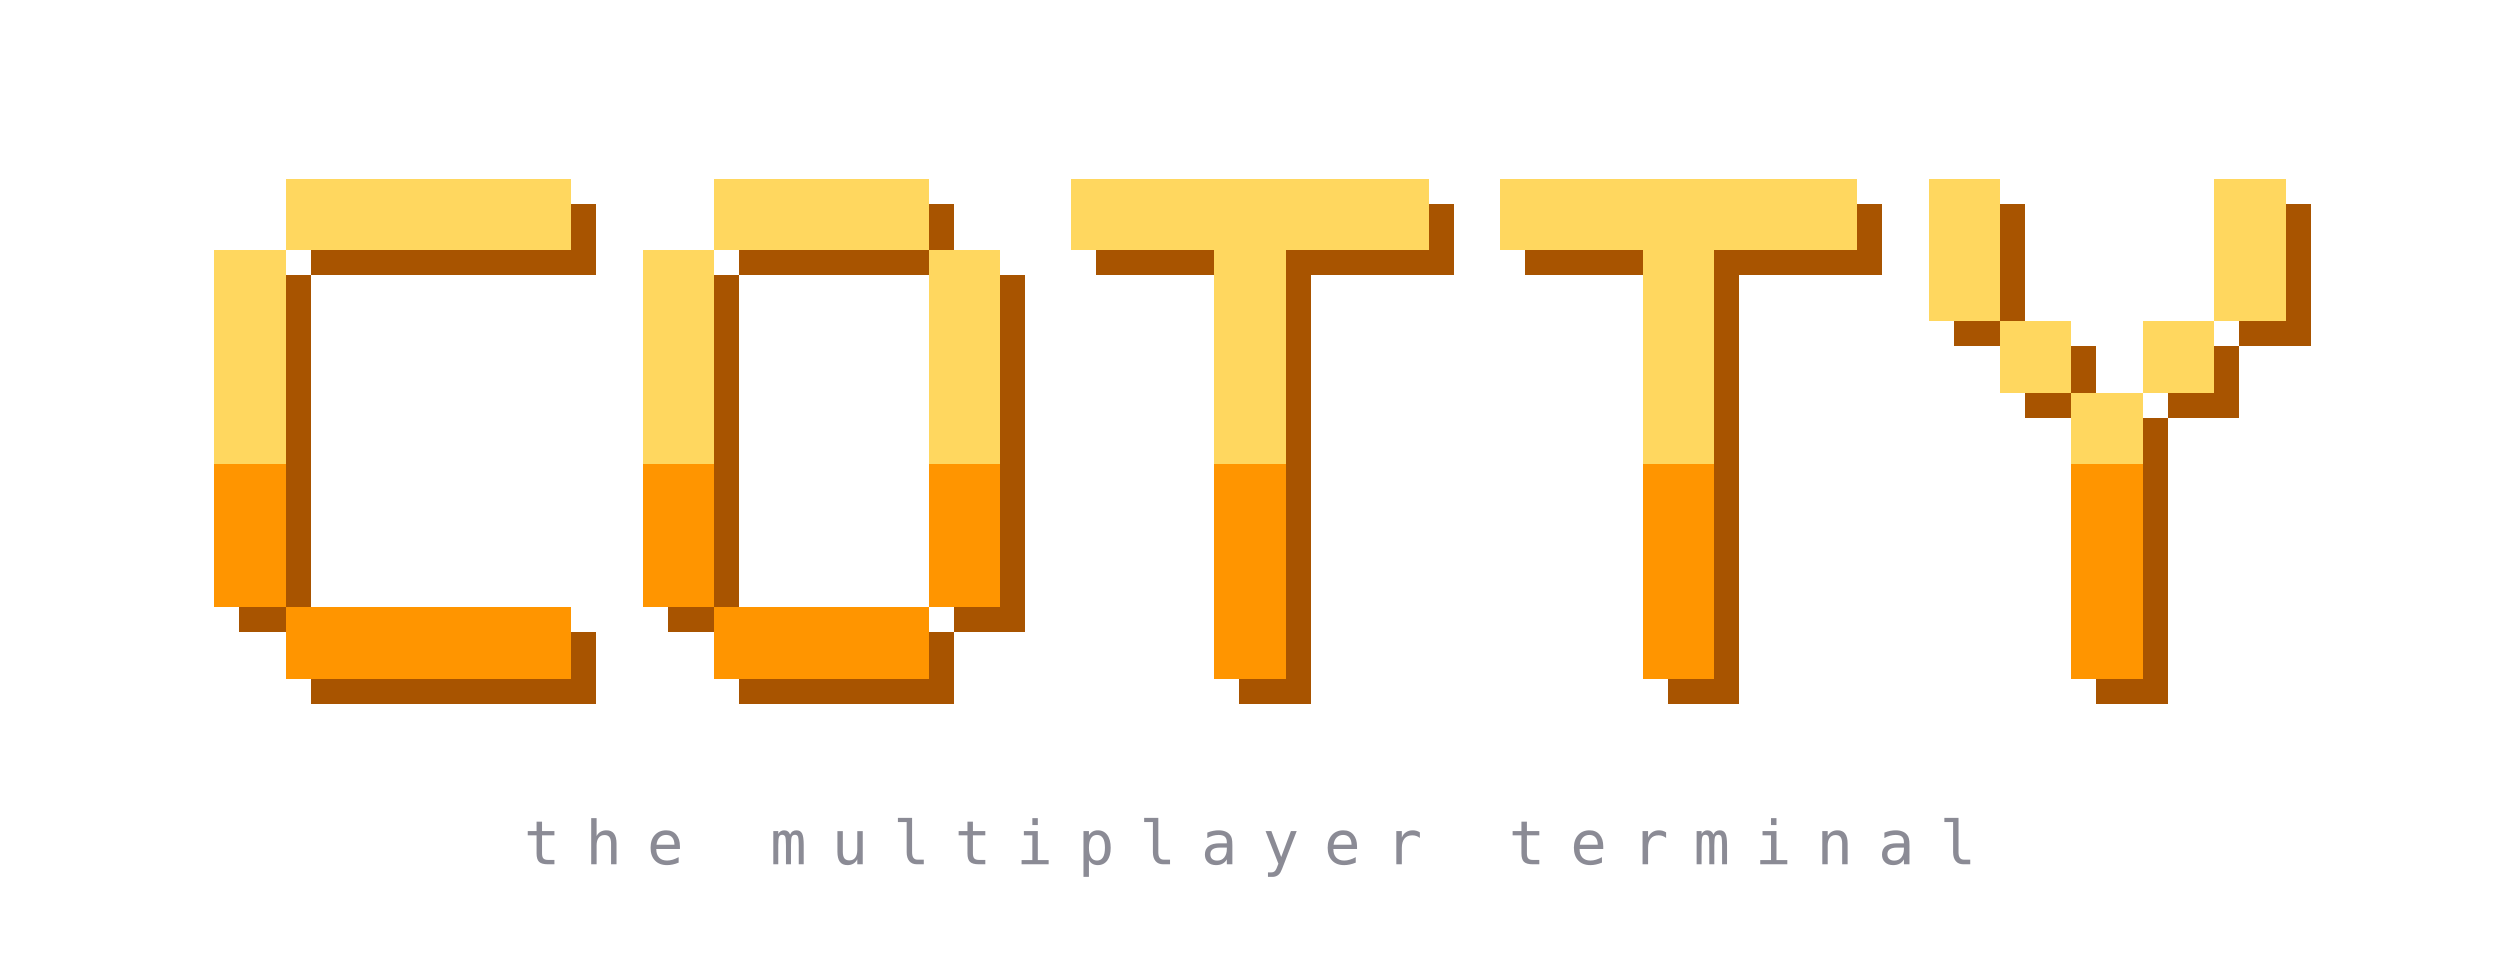
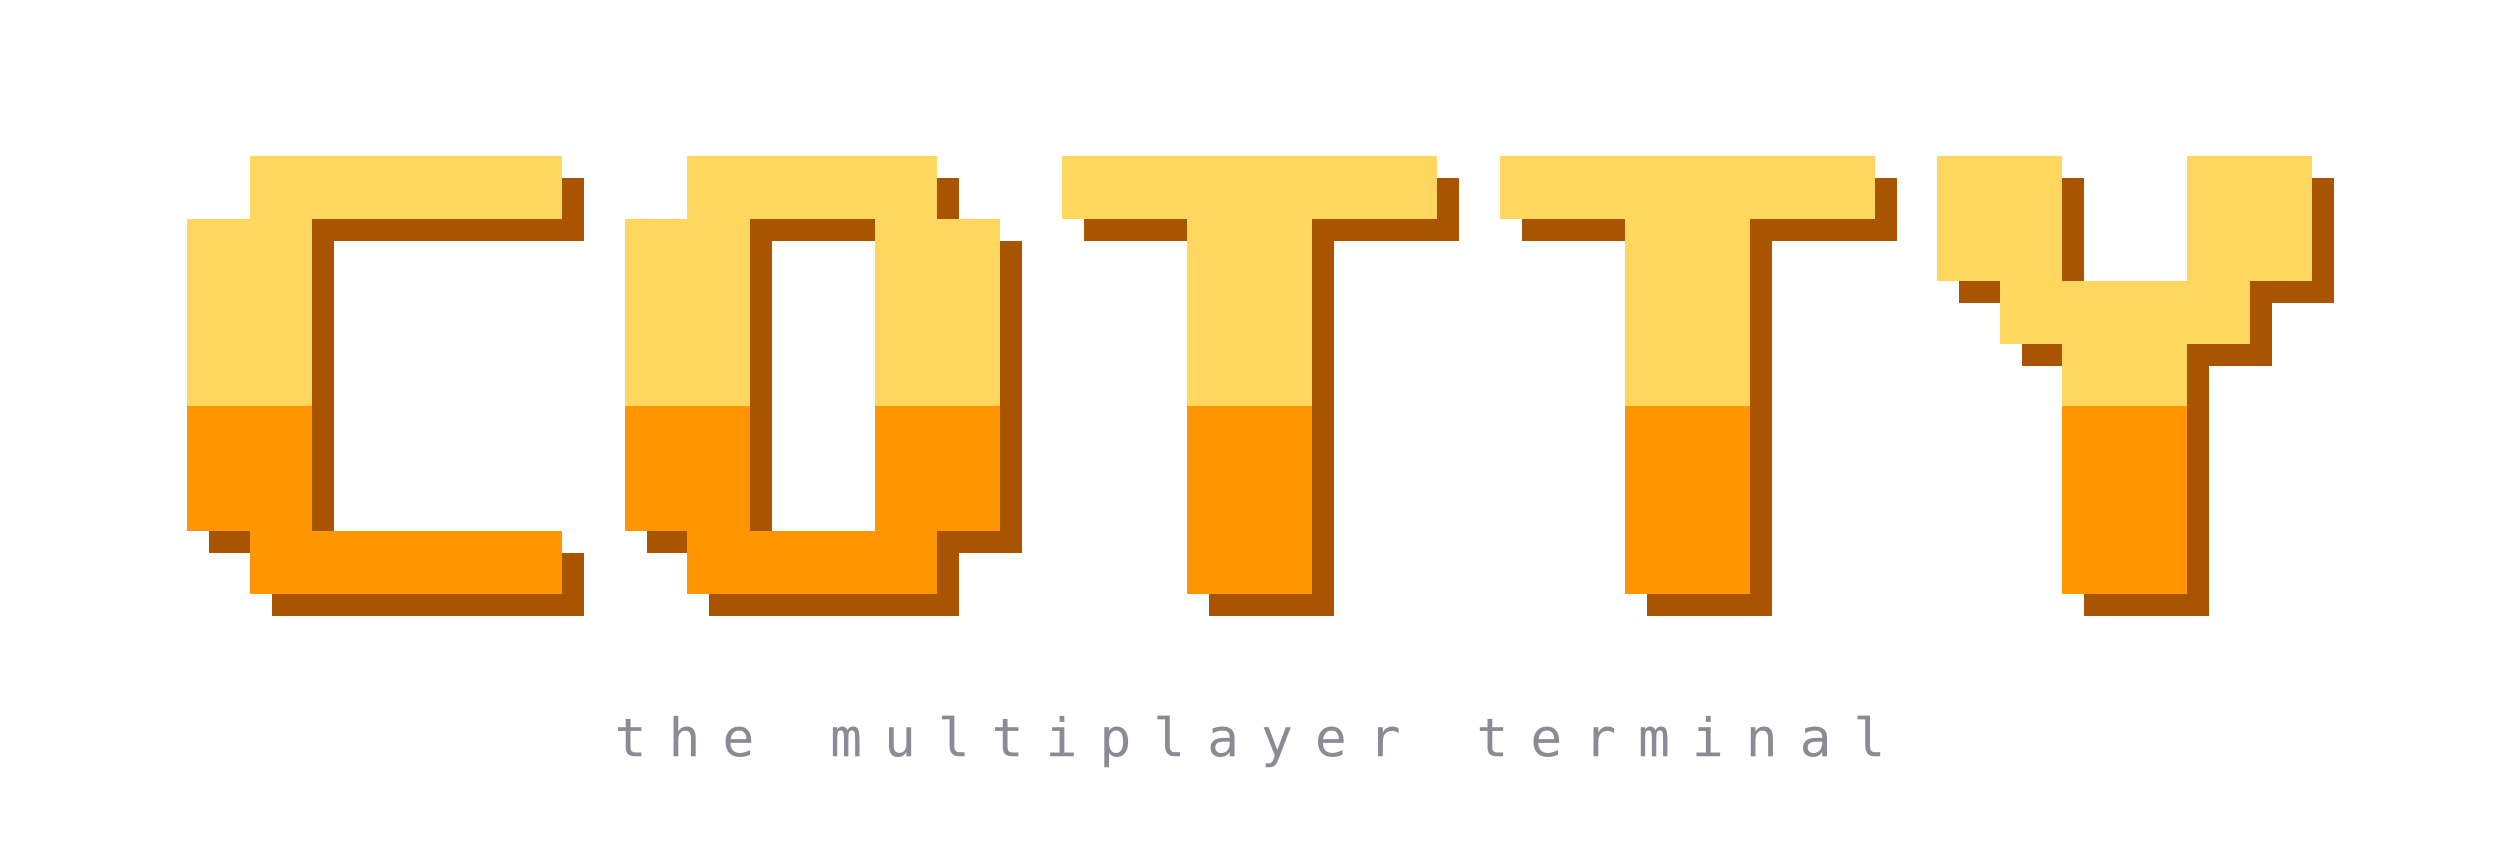
- <svg xmlns="http://www.w3.org/2000/svg" shape-rendering="crispEdges" viewBox="0 0 700 270" width="700" height="270">
+ <svg xmlns="http://www.w3.org/2000/svg" shape-rendering="crispEdges" viewBox="0 0 800 270" width="800" height="270">
  <rect x="87" y="57" width="20" height="20" fill="#a85400" />
  <rect x="107" y="57" width="20" height="20" fill="#a85400" />
  <rect x="127" y="57" width="20" height="20" fill="#a85400" />
  <rect x="147" y="57" width="20" height="20" fill="#a85400" />
+   <rect x="167" y="57" width="20" height="20" fill="#a85400" />
  <rect x="67" y="77" width="20" height="20" fill="#a85400" />
+   <rect x="87" y="77" width="20" height="20" fill="#a85400" />
  <rect x="67" y="97" width="20" height="20" fill="#a85400" />
+   <rect x="87" y="97" width="20" height="20" fill="#a85400" />
  <rect x="67" y="117" width="20" height="20" fill="#a85400" />
+   <rect x="87" y="117" width="20" height="20" fill="#a85400" />
  <rect x="67" y="137" width="20" height="20" fill="#a85400" />
+   <rect x="87" y="137" width="20" height="20" fill="#a85400" />
  <rect x="67" y="157" width="20" height="20" fill="#a85400" />
+   <rect x="87" y="157" width="20" height="20" fill="#a85400" />
  <rect x="87" y="177" width="20" height="20" fill="#a85400" />
  <rect x="107" y="177" width="20" height="20" fill="#a85400" />
  <rect x="127" y="177" width="20" height="20" fill="#a85400" />
  <rect x="147" y="177" width="20" height="20" fill="#a85400" />
-   <rect x="207" y="57" width="20" height="20" fill="#a85400" />
+   <rect x="167" y="177" width="20" height="20" fill="#a85400" />
  <rect x="227" y="57" width="20" height="20" fill="#a85400" />
  <rect x="247" y="57" width="20" height="20" fill="#a85400" />
-   <rect x="187" y="77" width="20" height="20" fill="#a85400" />
-   <rect x="267" y="77" width="20" height="20" fill="#a85400" />
-   <rect x="187" y="97" width="20" height="20" fill="#a85400" />
-   <rect x="267" y="97" width="20" height="20" fill="#a85400" />
-   <rect x="187" y="117" width="20" height="20" fill="#a85400" />
-   <rect x="267" y="117" width="20" height="20" fill="#a85400" />
-   <rect x="187" y="137" width="20" height="20" fill="#a85400" />
-   <rect x="267" y="137" width="20" height="20" fill="#a85400" />
-   <rect x="187" y="157" width="20" height="20" fill="#a85400" />
-   <rect x="267" y="157" width="20" height="20" fill="#a85400" />
-   <rect x="207" y="177" width="20" height="20" fill="#a85400" />
+   <rect x="267" y="57" width="20" height="20" fill="#a85400" />
+   <rect x="287" y="57" width="20" height="20" fill="#a85400" />
+   <rect x="207" y="77" width="20" height="20" fill="#a85400" />
+   <rect x="227" y="77" width="20" height="20" fill="#a85400" />
+   <rect x="287" y="77" width="20" height="20" fill="#a85400" />
+   <rect x="307" y="77" width="20" height="20" fill="#a85400" />
+   <rect x="207" y="97" width="20" height="20" fill="#a85400" />
+   <rect x="227" y="97" width="20" height="20" fill="#a85400" />
+   <rect x="287" y="97" width="20" height="20" fill="#a85400" />
+   <rect x="307" y="97" width="20" height="20" fill="#a85400" />
+   <rect x="207" y="117" width="20" height="20" fill="#a85400" />
+   <rect x="227" y="117" width="20" height="20" fill="#a85400" />
+   <rect x="287" y="117" width="20" height="20" fill="#a85400" />
+   <rect x="307" y="117" width="20" height="20" fill="#a85400" />
+   <rect x="207" y="137" width="20" height="20" fill="#a85400" />
+   <rect x="227" y="137" width="20" height="20" fill="#a85400" />
+   <rect x="287" y="137" width="20" height="20" fill="#a85400" />
+   <rect x="307" y="137" width="20" height="20" fill="#a85400" />
+   <rect x="207" y="157" width="20" height="20" fill="#a85400" />
+   <rect x="227" y="157" width="20" height="20" fill="#a85400" />
+   <rect x="287" y="157" width="20" height="20" fill="#a85400" />
+   <rect x="307" y="157" width="20" height="20" fill="#a85400" />
  <rect x="227" y="177" width="20" height="20" fill="#a85400" />
  <rect x="247" y="177" width="20" height="20" fill="#a85400" />
-   <rect x="307" y="57" width="20" height="20" fill="#a85400" />
-   <rect x="327" y="57" width="20" height="20" fill="#a85400" />
+   <rect x="267" y="177" width="20" height="20" fill="#a85400" />
+   <rect x="287" y="177" width="20" height="20" fill="#a85400" />
  <rect x="347" y="57" width="20" height="20" fill="#a85400" />
  <rect x="367" y="57" width="20" height="20" fill="#a85400" />
  <rect x="387" y="57" width="20" height="20" fill="#a85400" />
-   <rect x="347" y="77" width="20" height="20" fill="#a85400" />
-   <rect x="347" y="97" width="20" height="20" fill="#a85400" />
-   <rect x="347" y="117" width="20" height="20" fill="#a85400" />
-   <rect x="347" y="137" width="20" height="20" fill="#a85400" />
-   <rect x="347" y="157" width="20" height="20" fill="#a85400" />
-   <rect x="347" y="177" width="20" height="20" fill="#a85400" />
+   <rect x="407" y="57" width="20" height="20" fill="#a85400" />
  <rect x="427" y="57" width="20" height="20" fill="#a85400" />
  <rect x="447" y="57" width="20" height="20" fill="#a85400" />
-   <rect x="467" y="57" width="20" height="20" fill="#a85400" />
+   <rect x="387" y="77" width="20" height="20" fill="#a85400" />
+   <rect x="407" y="77" width="20" height="20" fill="#a85400" />
+   <rect x="387" y="97" width="20" height="20" fill="#a85400" />
+   <rect x="407" y="97" width="20" height="20" fill="#a85400" />
+   <rect x="387" y="117" width="20" height="20" fill="#a85400" />
+   <rect x="407" y="117" width="20" height="20" fill="#a85400" />
+   <rect x="387" y="137" width="20" height="20" fill="#a85400" />
+   <rect x="407" y="137" width="20" height="20" fill="#a85400" />
+   <rect x="387" y="157" width="20" height="20" fill="#a85400" />
+   <rect x="407" y="157" width="20" height="20" fill="#a85400" />
+   <rect x="387" y="177" width="20" height="20" fill="#a85400" />
+   <rect x="407" y="177" width="20" height="20" fill="#a85400" />
  <rect x="487" y="57" width="20" height="20" fill="#a85400" />
  <rect x="507" y="57" width="20" height="20" fill="#a85400" />
-   <rect x="467" y="77" width="20" height="20" fill="#a85400" />
-   <rect x="467" y="97" width="20" height="20" fill="#a85400" />
-   <rect x="467" y="117" width="20" height="20" fill="#a85400" />
-   <rect x="467" y="137" width="20" height="20" fill="#a85400" />
-   <rect x="467" y="157" width="20" height="20" fill="#a85400" />
-   <rect x="467" y="177" width="20" height="20" fill="#a85400" />
+   <rect x="527" y="57" width="20" height="20" fill="#a85400" />
  <rect x="547" y="57" width="20" height="20" fill="#a85400" />
+   <rect x="567" y="57" width="20" height="20" fill="#a85400" />
+   <rect x="587" y="57" width="20" height="20" fill="#a85400" />
+   <rect x="527" y="77" width="20" height="20" fill="#a85400" />
+   <rect x="547" y="77" width="20" height="20" fill="#a85400" />
+   <rect x="527" y="97" width="20" height="20" fill="#a85400" />
+   <rect x="547" y="97" width="20" height="20" fill="#a85400" />
+   <rect x="527" y="117" width="20" height="20" fill="#a85400" />
+   <rect x="547" y="117" width="20" height="20" fill="#a85400" />
+   <rect x="527" y="137" width="20" height="20" fill="#a85400" />
+   <rect x="547" y="137" width="20" height="20" fill="#a85400" />
+   <rect x="527" y="157" width="20" height="20" fill="#a85400" />
+   <rect x="547" y="157" width="20" height="20" fill="#a85400" />
+   <rect x="527" y="177" width="20" height="20" fill="#a85400" />
+   <rect x="547" y="177" width="20" height="20" fill="#a85400" />
  <rect x="627" y="57" width="20" height="20" fill="#a85400" />
-   <rect x="547" y="77" width="20" height="20" fill="#a85400" />
+   <rect x="647" y="57" width="20" height="20" fill="#a85400" />
+   <rect x="707" y="57" width="20" height="20" fill="#a85400" />
+   <rect x="727" y="57" width="20" height="20" fill="#a85400" />
  <rect x="627" y="77" width="20" height="20" fill="#a85400" />
-   <rect x="567" y="97" width="20" height="20" fill="#a85400" />
-   <rect x="607" y="97" width="20" height="20" fill="#a85400" />
-   <rect x="587" y="117" width="20" height="20" fill="#a85400" />
-   <rect x="587" y="137" width="20" height="20" fill="#a85400" />
-   <rect x="587" y="157" width="20" height="20" fill="#a85400" />
-   <rect x="587" y="177" width="20" height="20" fill="#a85400" />
+   <rect x="647" y="77" width="20" height="20" fill="#a85400" />
+   <rect x="707" y="77" width="20" height="20" fill="#a85400" />
+   <rect x="727" y="77" width="20" height="20" fill="#a85400" />
+   <rect x="647" y="97" width="20" height="20" fill="#a85400" />
+   <rect x="667" y="97" width="20" height="20" fill="#a85400" />
+   <rect x="687" y="97" width="20" height="20" fill="#a85400" />
+   <rect x="707" y="97" width="20" height="20" fill="#a85400" />
+   <rect x="667" y="117" width="20" height="20" fill="#a85400" />
+   <rect x="687" y="117" width="20" height="20" fill="#a85400" />
+   <rect x="667" y="137" width="20" height="20" fill="#a85400" />
+   <rect x="687" y="137" width="20" height="20" fill="#a85400" />
+   <rect x="667" y="157" width="20" height="20" fill="#a85400" />
+   <rect x="687" y="157" width="20" height="20" fill="#a85400" />
+   <rect x="667" y="177" width="20" height="20" fill="#a85400" />
+   <rect x="687" y="177" width="20" height="20" fill="#a85400" />
  <rect x="80" y="50" width="20" height="20" fill="#ffd75f" />
  <rect x="100" y="50" width="20" height="20" fill="#ffd75f" />
  <rect x="120" y="50" width="20" height="20" fill="#ffd75f" />
  <rect x="140" y="50" width="20" height="20" fill="#ffd75f" />
+   <rect x="160" y="50" width="20" height="20" fill="#ffd75f" />
  <rect x="60" y="70" width="20" height="20" fill="#ffd75f" />
+   <rect x="80" y="70" width="20" height="20" fill="#ffd75f" />
  <rect x="60" y="90" width="20" height="20" fill="#ffd75f" />
+   <rect x="80" y="90" width="20" height="20" fill="#ffd75f" />
  <rect x="60" y="110" width="20" height="20" fill="#ffd75f" />
+   <rect x="80" y="110" width="20" height="20" fill="#ffd75f" />
  <rect x="60" y="130" width="20" height="20" fill="#ff9500" />
+   <rect x="80" y="130" width="20" height="20" fill="#ff9500" />
  <rect x="60" y="150" width="20" height="20" fill="#ff9500" />
+   <rect x="80" y="150" width="20" height="20" fill="#ff9500" />
  <rect x="80" y="170" width="20" height="20" fill="#ff9500" />
  <rect x="100" y="170" width="20" height="20" fill="#ff9500" />
  <rect x="120" y="170" width="20" height="20" fill="#ff9500" />
  <rect x="140" y="170" width="20" height="20" fill="#ff9500" />
-   <rect x="200" y="50" width="20" height="20" fill="#ffd75f" />
+   <rect x="160" y="170" width="20" height="20" fill="#ff9500" />
  <rect x="220" y="50" width="20" height="20" fill="#ffd75f" />
  <rect x="240" y="50" width="20" height="20" fill="#ffd75f" />
-   <rect x="180" y="70" width="20" height="20" fill="#ffd75f" />
-   <rect x="260" y="70" width="20" height="20" fill="#ffd75f" />
-   <rect x="180" y="90" width="20" height="20" fill="#ffd75f" />
-   <rect x="260" y="90" width="20" height="20" fill="#ffd75f" />
-   <rect x="180" y="110" width="20" height="20" fill="#ffd75f" />
-   <rect x="260" y="110" width="20" height="20" fill="#ffd75f" />
-   <rect x="180" y="130" width="20" height="20" fill="#ff9500" />
-   <rect x="260" y="130" width="20" height="20" fill="#ff9500" />
-   <rect x="180" y="150" width="20" height="20" fill="#ff9500" />
-   <rect x="260" y="150" width="20" height="20" fill="#ff9500" />
-   <rect x="200" y="170" width="20" height="20" fill="#ff9500" />
+   <rect x="260" y="50" width="20" height="20" fill="#ffd75f" />
+   <rect x="280" y="50" width="20" height="20" fill="#ffd75f" />
+   <rect x="200" y="70" width="20" height="20" fill="#ffd75f" />
+   <rect x="220" y="70" width="20" height="20" fill="#ffd75f" />
+   <rect x="280" y="70" width="20" height="20" fill="#ffd75f" />
+   <rect x="300" y="70" width="20" height="20" fill="#ffd75f" />
+   <rect x="200" y="90" width="20" height="20" fill="#ffd75f" />
+   <rect x="220" y="90" width="20" height="20" fill="#ffd75f" />
+   <rect x="280" y="90" width="20" height="20" fill="#ffd75f" />
+   <rect x="300" y="90" width="20" height="20" fill="#ffd75f" />
+   <rect x="200" y="110" width="20" height="20" fill="#ffd75f" />
+   <rect x="220" y="110" width="20" height="20" fill="#ffd75f" />
+   <rect x="280" y="110" width="20" height="20" fill="#ffd75f" />
+   <rect x="300" y="110" width="20" height="20" fill="#ffd75f" />
+   <rect x="200" y="130" width="20" height="20" fill="#ff9500" />
+   <rect x="220" y="130" width="20" height="20" fill="#ff9500" />
+   <rect x="280" y="130" width="20" height="20" fill="#ff9500" />
+   <rect x="300" y="130" width="20" height="20" fill="#ff9500" />
+   <rect x="200" y="150" width="20" height="20" fill="#ff9500" />
+   <rect x="220" y="150" width="20" height="20" fill="#ff9500" />
+   <rect x="280" y="150" width="20" height="20" fill="#ff9500" />
+   <rect x="300" y="150" width="20" height="20" fill="#ff9500" />
  <rect x="220" y="170" width="20" height="20" fill="#ff9500" />
  <rect x="240" y="170" width="20" height="20" fill="#ff9500" />
-   <rect x="300" y="50" width="20" height="20" fill="#ffd75f" />
-   <rect x="320" y="50" width="20" height="20" fill="#ffd75f" />
+   <rect x="260" y="170" width="20" height="20" fill="#ff9500" />
+   <rect x="280" y="170" width="20" height="20" fill="#ff9500" />
  <rect x="340" y="50" width="20" height="20" fill="#ffd75f" />
  <rect x="360" y="50" width="20" height="20" fill="#ffd75f" />
  <rect x="380" y="50" width="20" height="20" fill="#ffd75f" />
-   <rect x="340" y="70" width="20" height="20" fill="#ffd75f" />
-   <rect x="340" y="90" width="20" height="20" fill="#ffd75f" />
-   <rect x="340" y="110" width="20" height="20" fill="#ffd75f" />
-   <rect x="340" y="130" width="20" height="20" fill="#ff9500" />
-   <rect x="340" y="150" width="20" height="20" fill="#ff9500" />
-   <rect x="340" y="170" width="20" height="20" fill="#ff9500" />
+   <rect x="400" y="50" width="20" height="20" fill="#ffd75f" />
  <rect x="420" y="50" width="20" height="20" fill="#ffd75f" />
  <rect x="440" y="50" width="20" height="20" fill="#ffd75f" />
-   <rect x="460" y="50" width="20" height="20" fill="#ffd75f" />
+   <rect x="380" y="70" width="20" height="20" fill="#ffd75f" />
+   <rect x="400" y="70" width="20" height="20" fill="#ffd75f" />
+   <rect x="380" y="90" width="20" height="20" fill="#ffd75f" />
+   <rect x="400" y="90" width="20" height="20" fill="#ffd75f" />
+   <rect x="380" y="110" width="20" height="20" fill="#ffd75f" />
+   <rect x="400" y="110" width="20" height="20" fill="#ffd75f" />
+   <rect x="380" y="130" width="20" height="20" fill="#ff9500" />
+   <rect x="400" y="130" width="20" height="20" fill="#ff9500" />
+   <rect x="380" y="150" width="20" height="20" fill="#ff9500" />
+   <rect x="400" y="150" width="20" height="20" fill="#ff9500" />
+   <rect x="380" y="170" width="20" height="20" fill="#ff9500" />
+   <rect x="400" y="170" width="20" height="20" fill="#ff9500" />
  <rect x="480" y="50" width="20" height="20" fill="#ffd75f" />
  <rect x="500" y="50" width="20" height="20" fill="#ffd75f" />
-   <rect x="460" y="70" width="20" height="20" fill="#ffd75f" />
-   <rect x="460" y="90" width="20" height="20" fill="#ffd75f" />
-   <rect x="460" y="110" width="20" height="20" fill="#ffd75f" />
-   <rect x="460" y="130" width="20" height="20" fill="#ff9500" />
-   <rect x="460" y="150" width="20" height="20" fill="#ff9500" />
-   <rect x="460" y="170" width="20" height="20" fill="#ff9500" />
+   <rect x="520" y="50" width="20" height="20" fill="#ffd75f" />
  <rect x="540" y="50" width="20" height="20" fill="#ffd75f" />
+   <rect x="560" y="50" width="20" height="20" fill="#ffd75f" />
+   <rect x="580" y="50" width="20" height="20" fill="#ffd75f" />
+   <rect x="520" y="70" width="20" height="20" fill="#ffd75f" />
+   <rect x="540" y="70" width="20" height="20" fill="#ffd75f" />
+   <rect x="520" y="90" width="20" height="20" fill="#ffd75f" />
+   <rect x="540" y="90" width="20" height="20" fill="#ffd75f" />
+   <rect x="520" y="110" width="20" height="20" fill="#ffd75f" />
+   <rect x="540" y="110" width="20" height="20" fill="#ffd75f" />
+   <rect x="520" y="130" width="20" height="20" fill="#ff9500" />
+   <rect x="540" y="130" width="20" height="20" fill="#ff9500" />
+   <rect x="520" y="150" width="20" height="20" fill="#ff9500" />
+   <rect x="540" y="150" width="20" height="20" fill="#ff9500" />
+   <rect x="520" y="170" width="20" height="20" fill="#ff9500" />
+   <rect x="540" y="170" width="20" height="20" fill="#ff9500" />
  <rect x="620" y="50" width="20" height="20" fill="#ffd75f" />
-   <rect x="540" y="70" width="20" height="20" fill="#ffd75f" />
+   <rect x="640" y="50" width="20" height="20" fill="#ffd75f" />
+   <rect x="700" y="50" width="20" height="20" fill="#ffd75f" />
+   <rect x="720" y="50" width="20" height="20" fill="#ffd75f" />
  <rect x="620" y="70" width="20" height="20" fill="#ffd75f" />
-   <rect x="560" y="90" width="20" height="20" fill="#ffd75f" />
-   <rect x="600" y="90" width="20" height="20" fill="#ffd75f" />
-   <rect x="580" y="110" width="20" height="20" fill="#ffd75f" />
-   <rect x="580" y="130" width="20" height="20" fill="#ff9500" />
-   <rect x="580" y="150" width="20" height="20" fill="#ff9500" />
-   <rect x="580" y="170" width="20" height="20" fill="#ff9500" />
-   <text x="350.0" y="242" font-family="JetBrains Mono,Menlo,Consolas,monospace" font-size="17" letter-spacing="7" fill="#8b8b95" text-anchor="middle">the multiplayer terminal</text>
+   <rect x="640" y="70" width="20" height="20" fill="#ffd75f" />
+   <rect x="700" y="70" width="20" height="20" fill="#ffd75f" />
+   <rect x="720" y="70" width="20" height="20" fill="#ffd75f" />
+   <rect x="640" y="90" width="20" height="20" fill="#ffd75f" />
+   <rect x="660" y="90" width="20" height="20" fill="#ffd75f" />
+   <rect x="680" y="90" width="20" height="20" fill="#ffd75f" />
+   <rect x="700" y="90" width="20" height="20" fill="#ffd75f" />
+   <rect x="660" y="110" width="20" height="20" fill="#ffd75f" />
+   <rect x="680" y="110" width="20" height="20" fill="#ffd75f" />
+   <rect x="660" y="130" width="20" height="20" fill="#ff9500" />
+   <rect x="680" y="130" width="20" height="20" fill="#ff9500" />
+   <rect x="660" y="150" width="20" height="20" fill="#ff9500" />
+   <rect x="680" y="150" width="20" height="20" fill="#ff9500" />
+   <rect x="660" y="170" width="20" height="20" fill="#ff9500" />
+   <rect x="680" y="170" width="20" height="20" fill="#ff9500" />
+   <text x="400.0" y="242" font-family="JetBrains Mono,Menlo,Consolas,monospace" font-size="17" letter-spacing="7" fill="#8b8b95" text-anchor="middle">the multiplayer terminal</text>
</svg>
